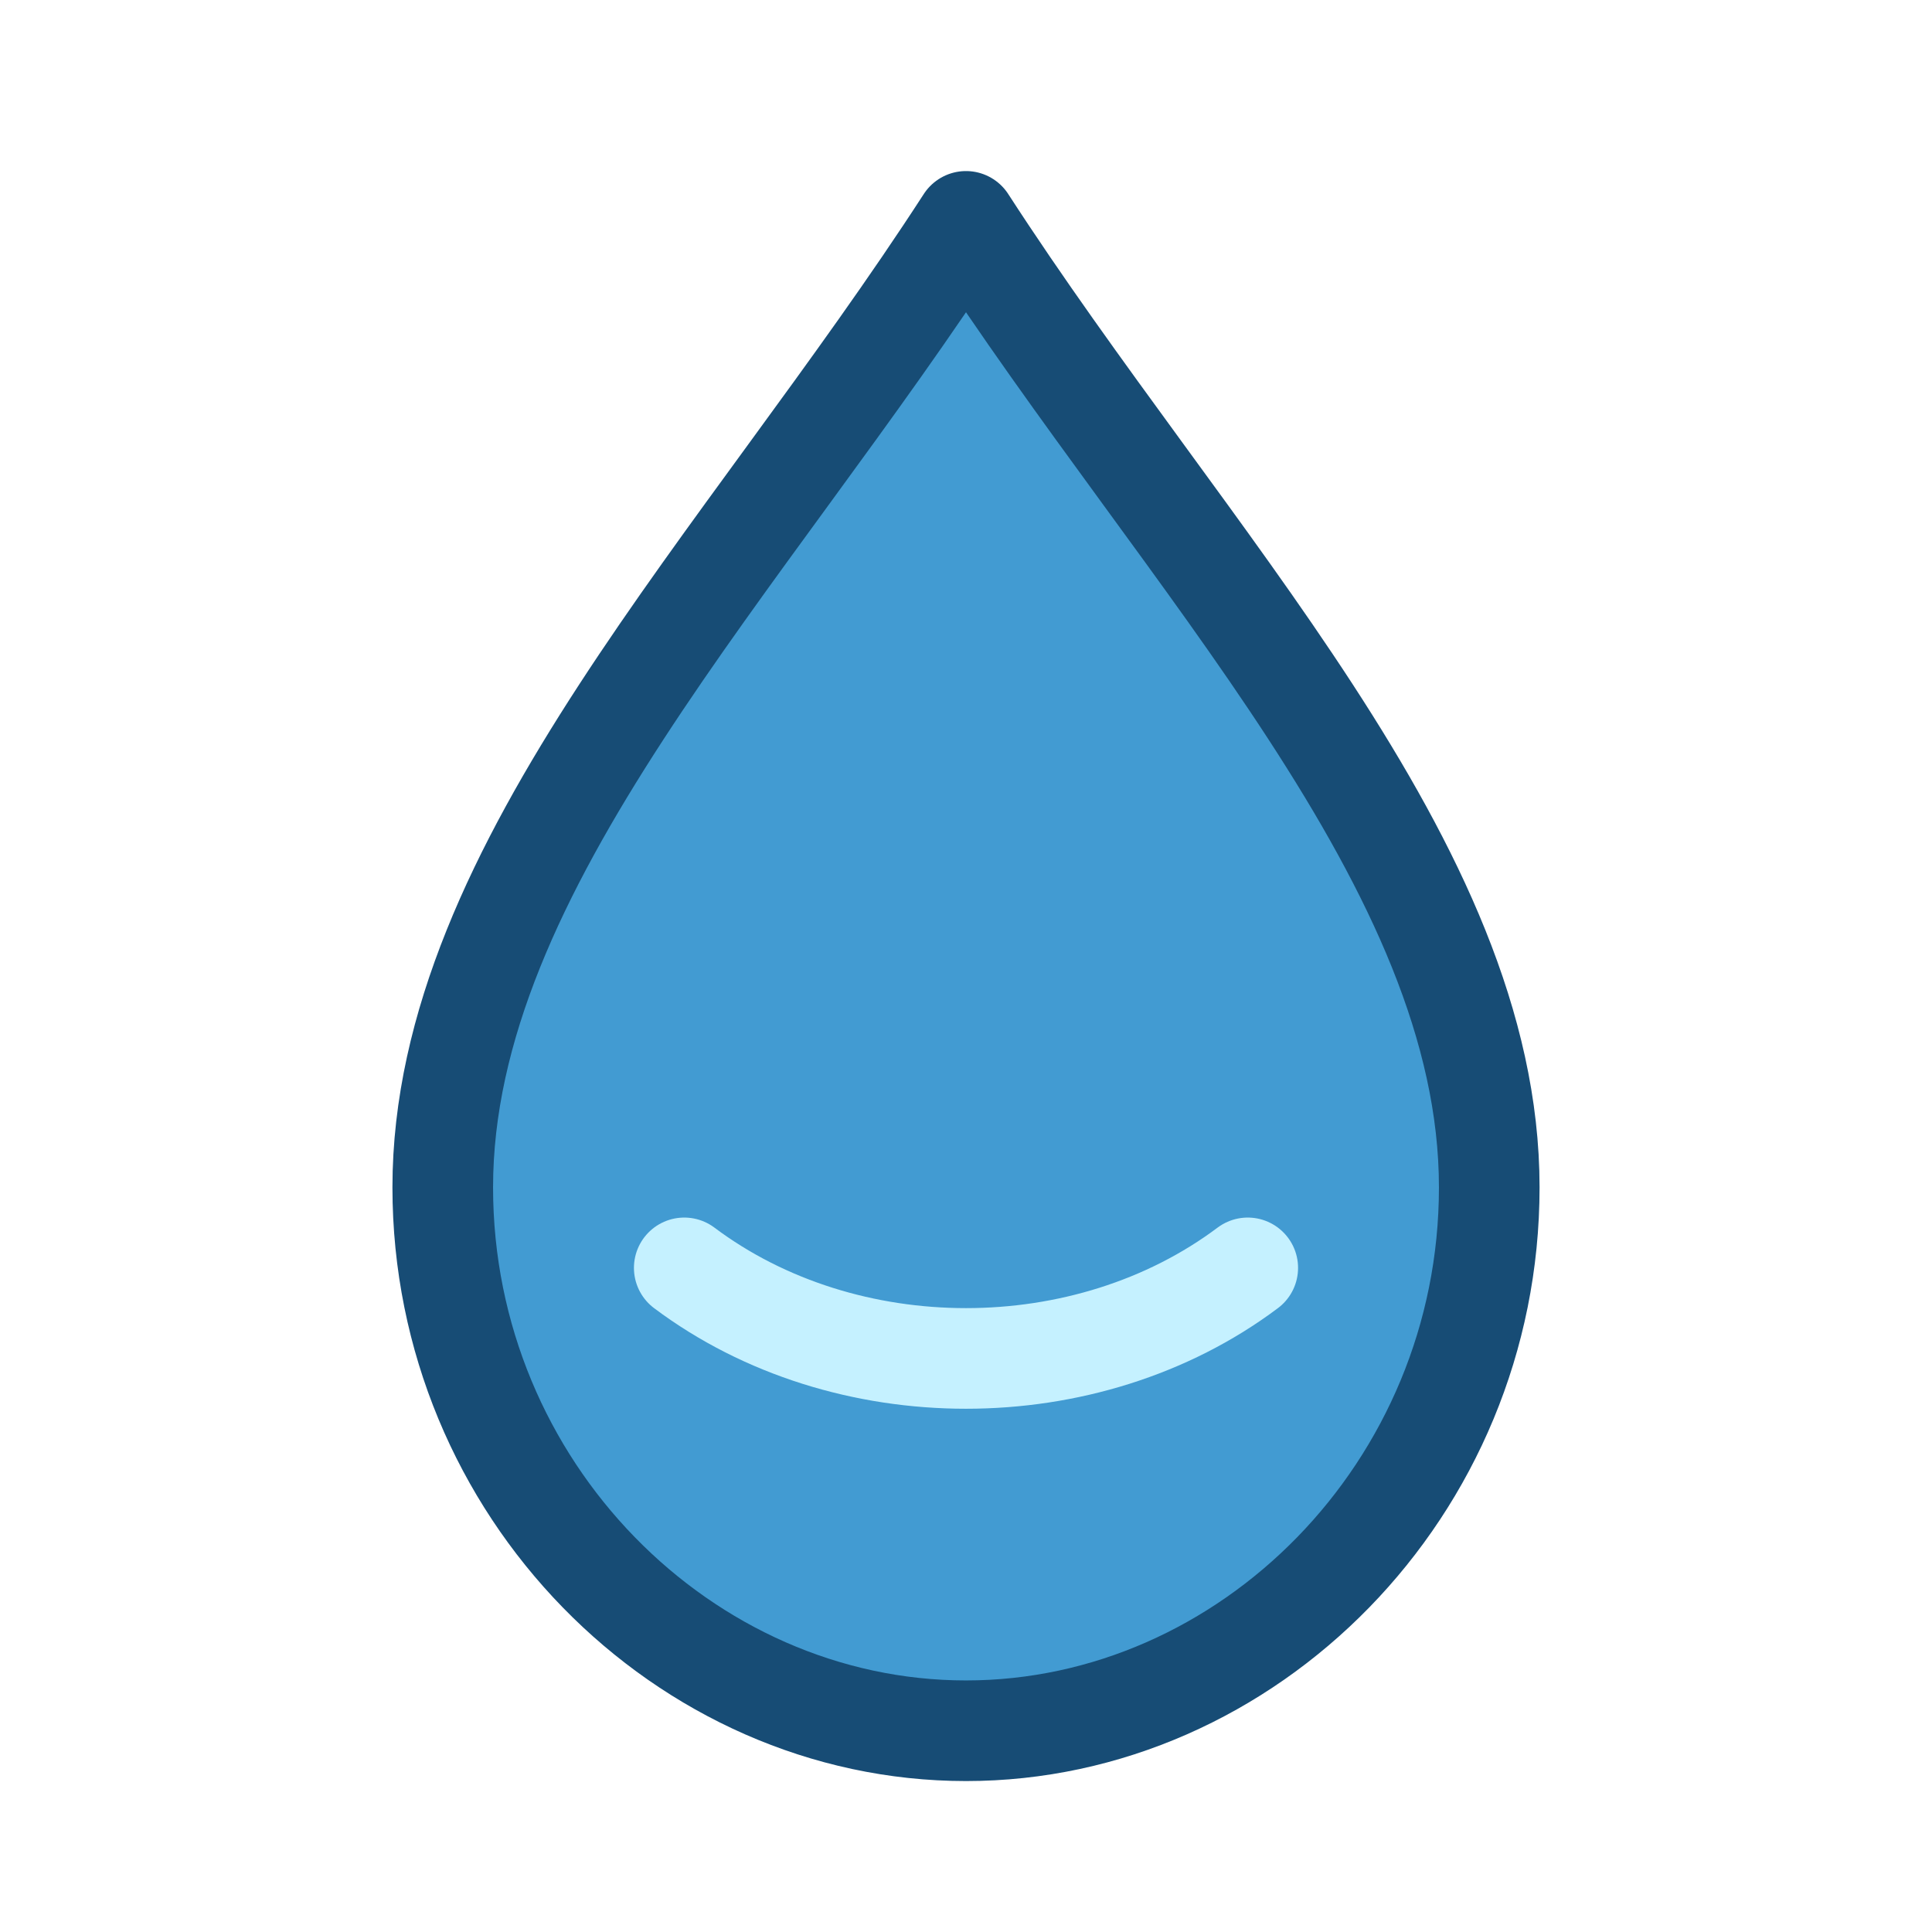
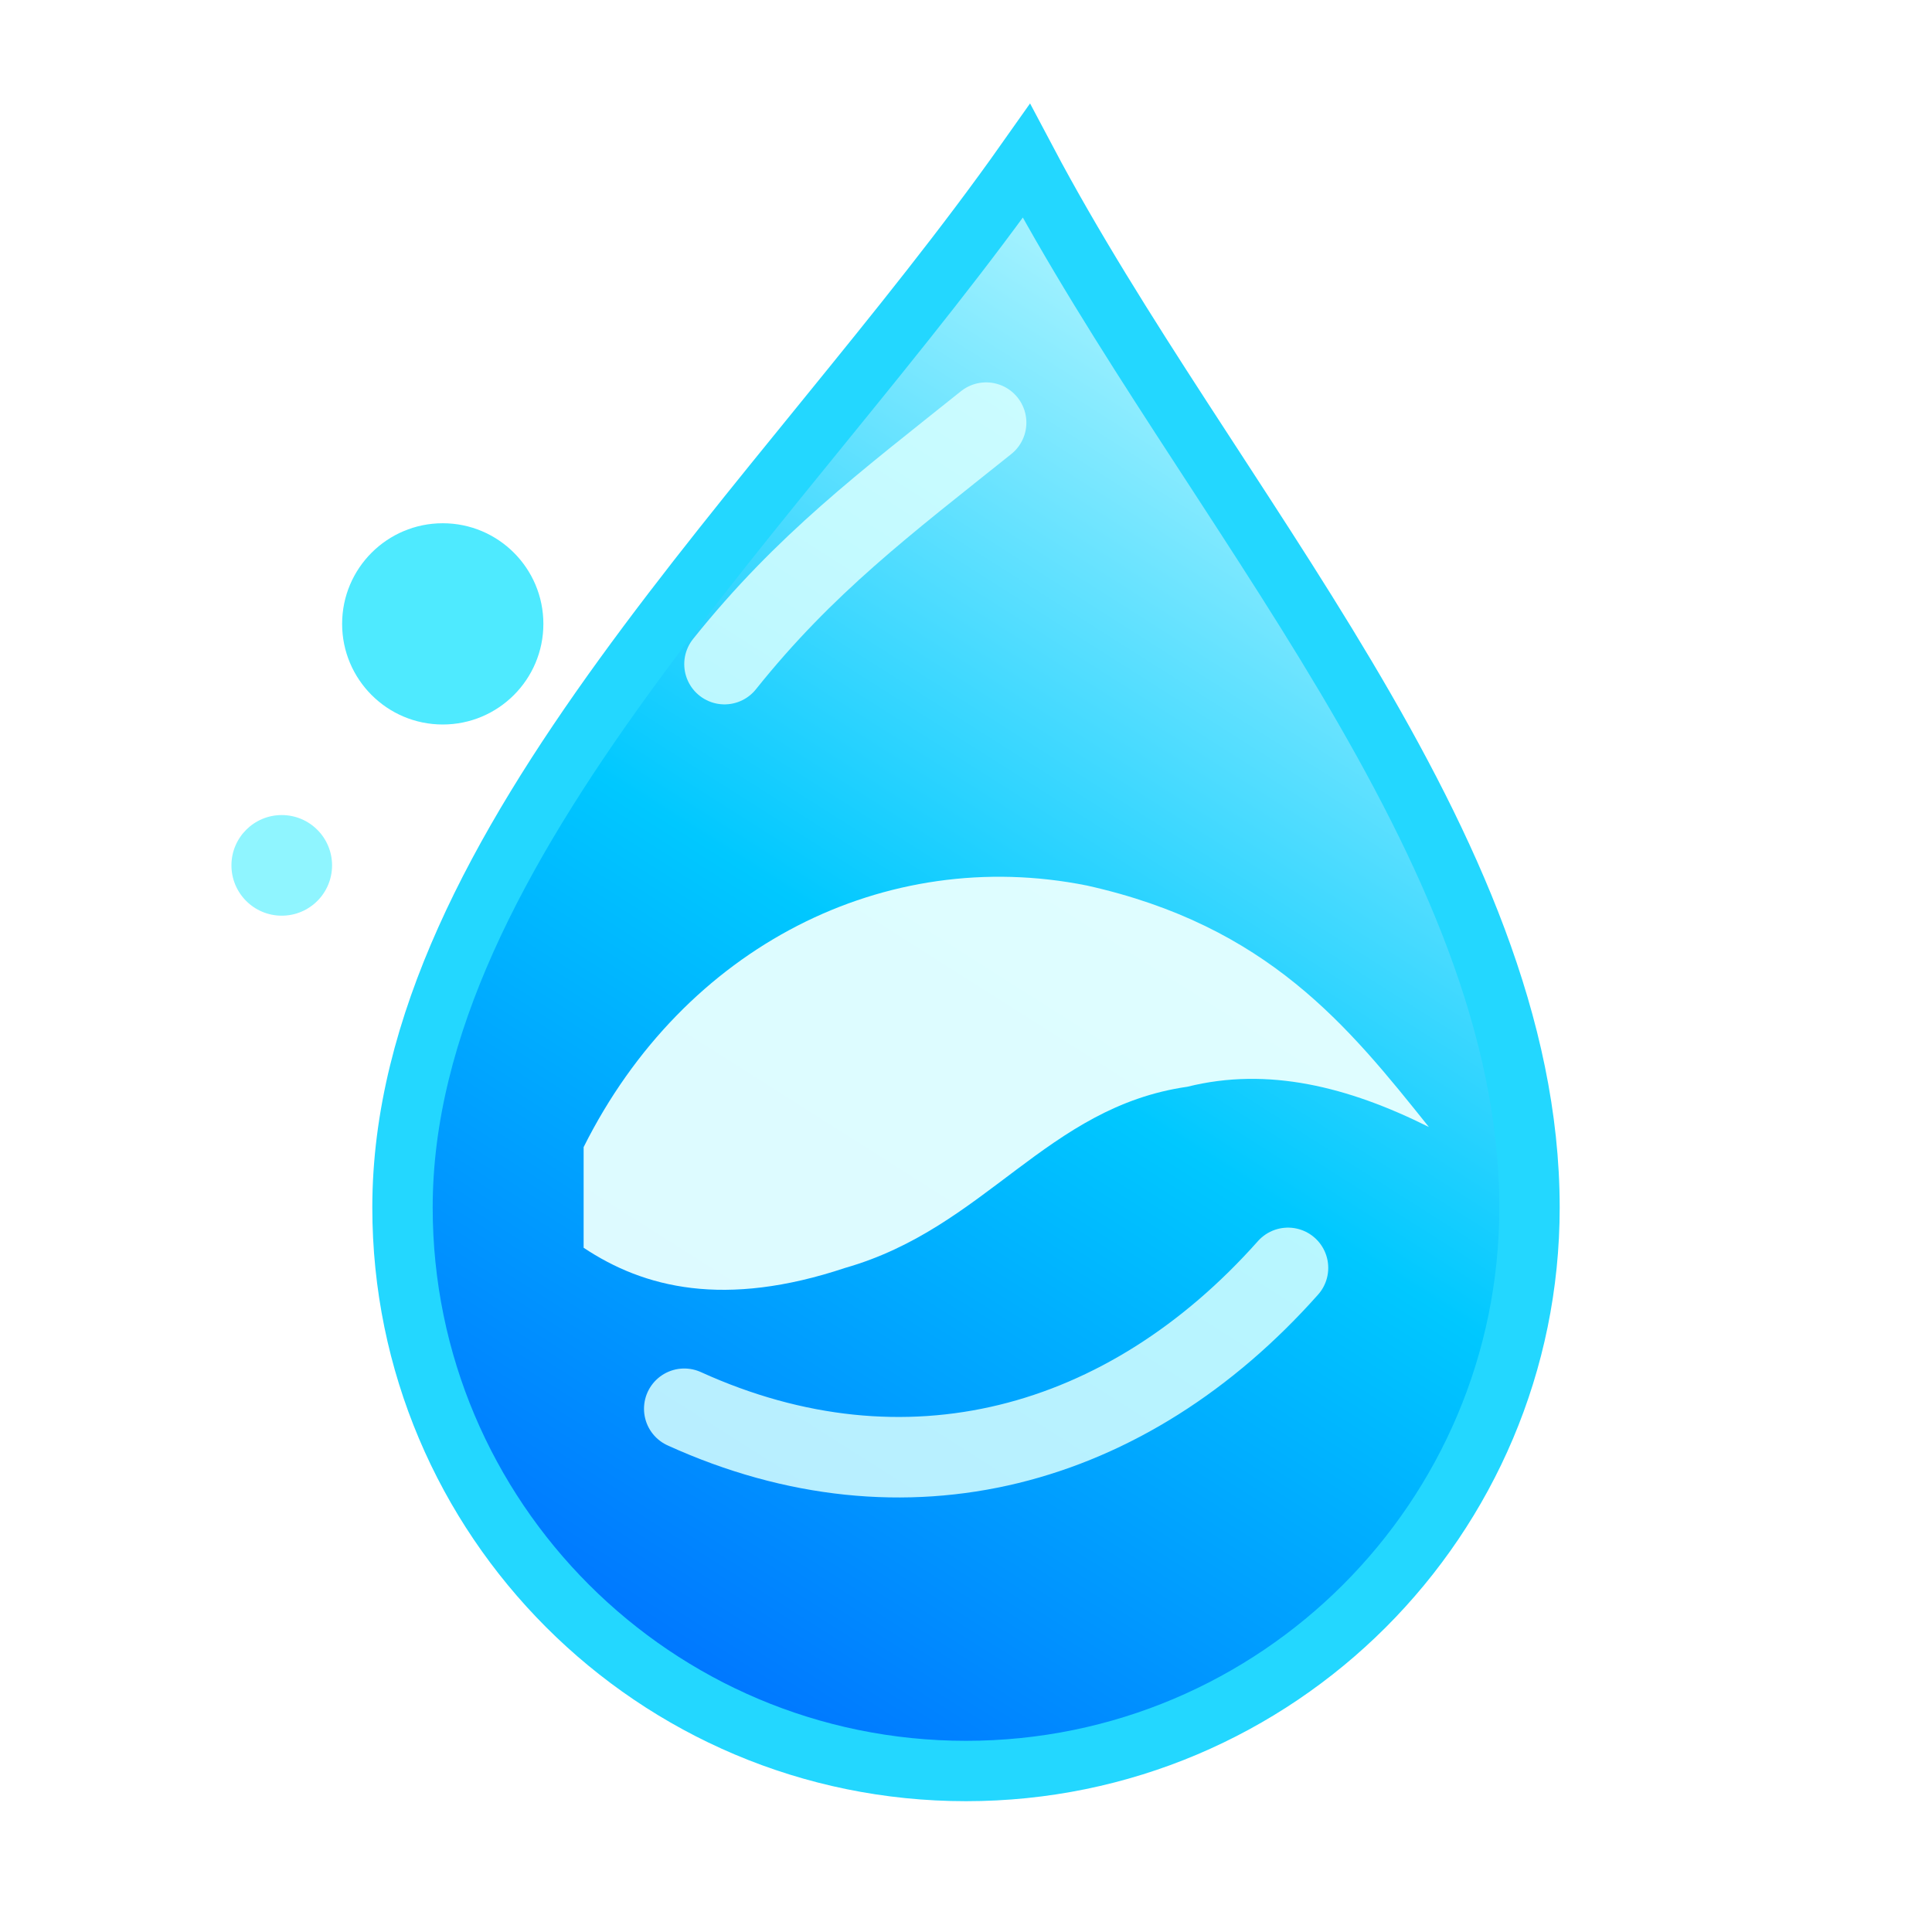
<svg xmlns="http://www.w3.org/2000/svg" width="96" height="96" viewBox="0 0 96 96">
-   <path d="M48 11C37 28 22 43 22 59c0 15 12 27 26 27s26-12 26-27C74 43 59 28 48 11Z" fill="#429bd2" stroke="#174c75" stroke-width="5" stroke-linejoin="round" />
-   <path d="M34 63c8 6 20 6 28 0" fill="none" stroke="#c5f1ff" stroke-width="5" stroke-linecap="round" />
+   <defs>
+     <linearGradient id="water" x1="22" y1="76" x2="62" y2="13" gradientUnits="userSpaceOnUse">
+       <stop stop-color="#0076ff" />
+       <stop offset=".48" stop-color="#00c8ff" />
+       <stop offset="1" stop-color="#b7f7ff" />
+     </linearGradient>
+   </defs>
+   <path d="M51 8C39 25 20 42 20 60a28 28 0 0 0 56 0C76 42 60 25 51 8Z" fill="url(#water)" stroke="#23d7ff" stroke-width="3" />
+   <path d="M29 57c5-10 15-15 25-13 9 2 13 7 17 12-4-2-8-3-12-2-7 1-10 7-17 9-6 2-10 1-13-1Z" fill="#e8ffff" opacity=".95" />
+   <path d="M34 70c11 5 22 2 30-7M36 33c4-5 8-8 13-12" fill="none" stroke="#d8ffff" stroke-width="4" stroke-linecap="round" opacity=".85" />
+   <circle cx="22" cy="31" r="5" fill="#4eeaff" />
+   <circle cx="14" cy="43" r="2.5" fill="#8ff5ff" />
</svg>
